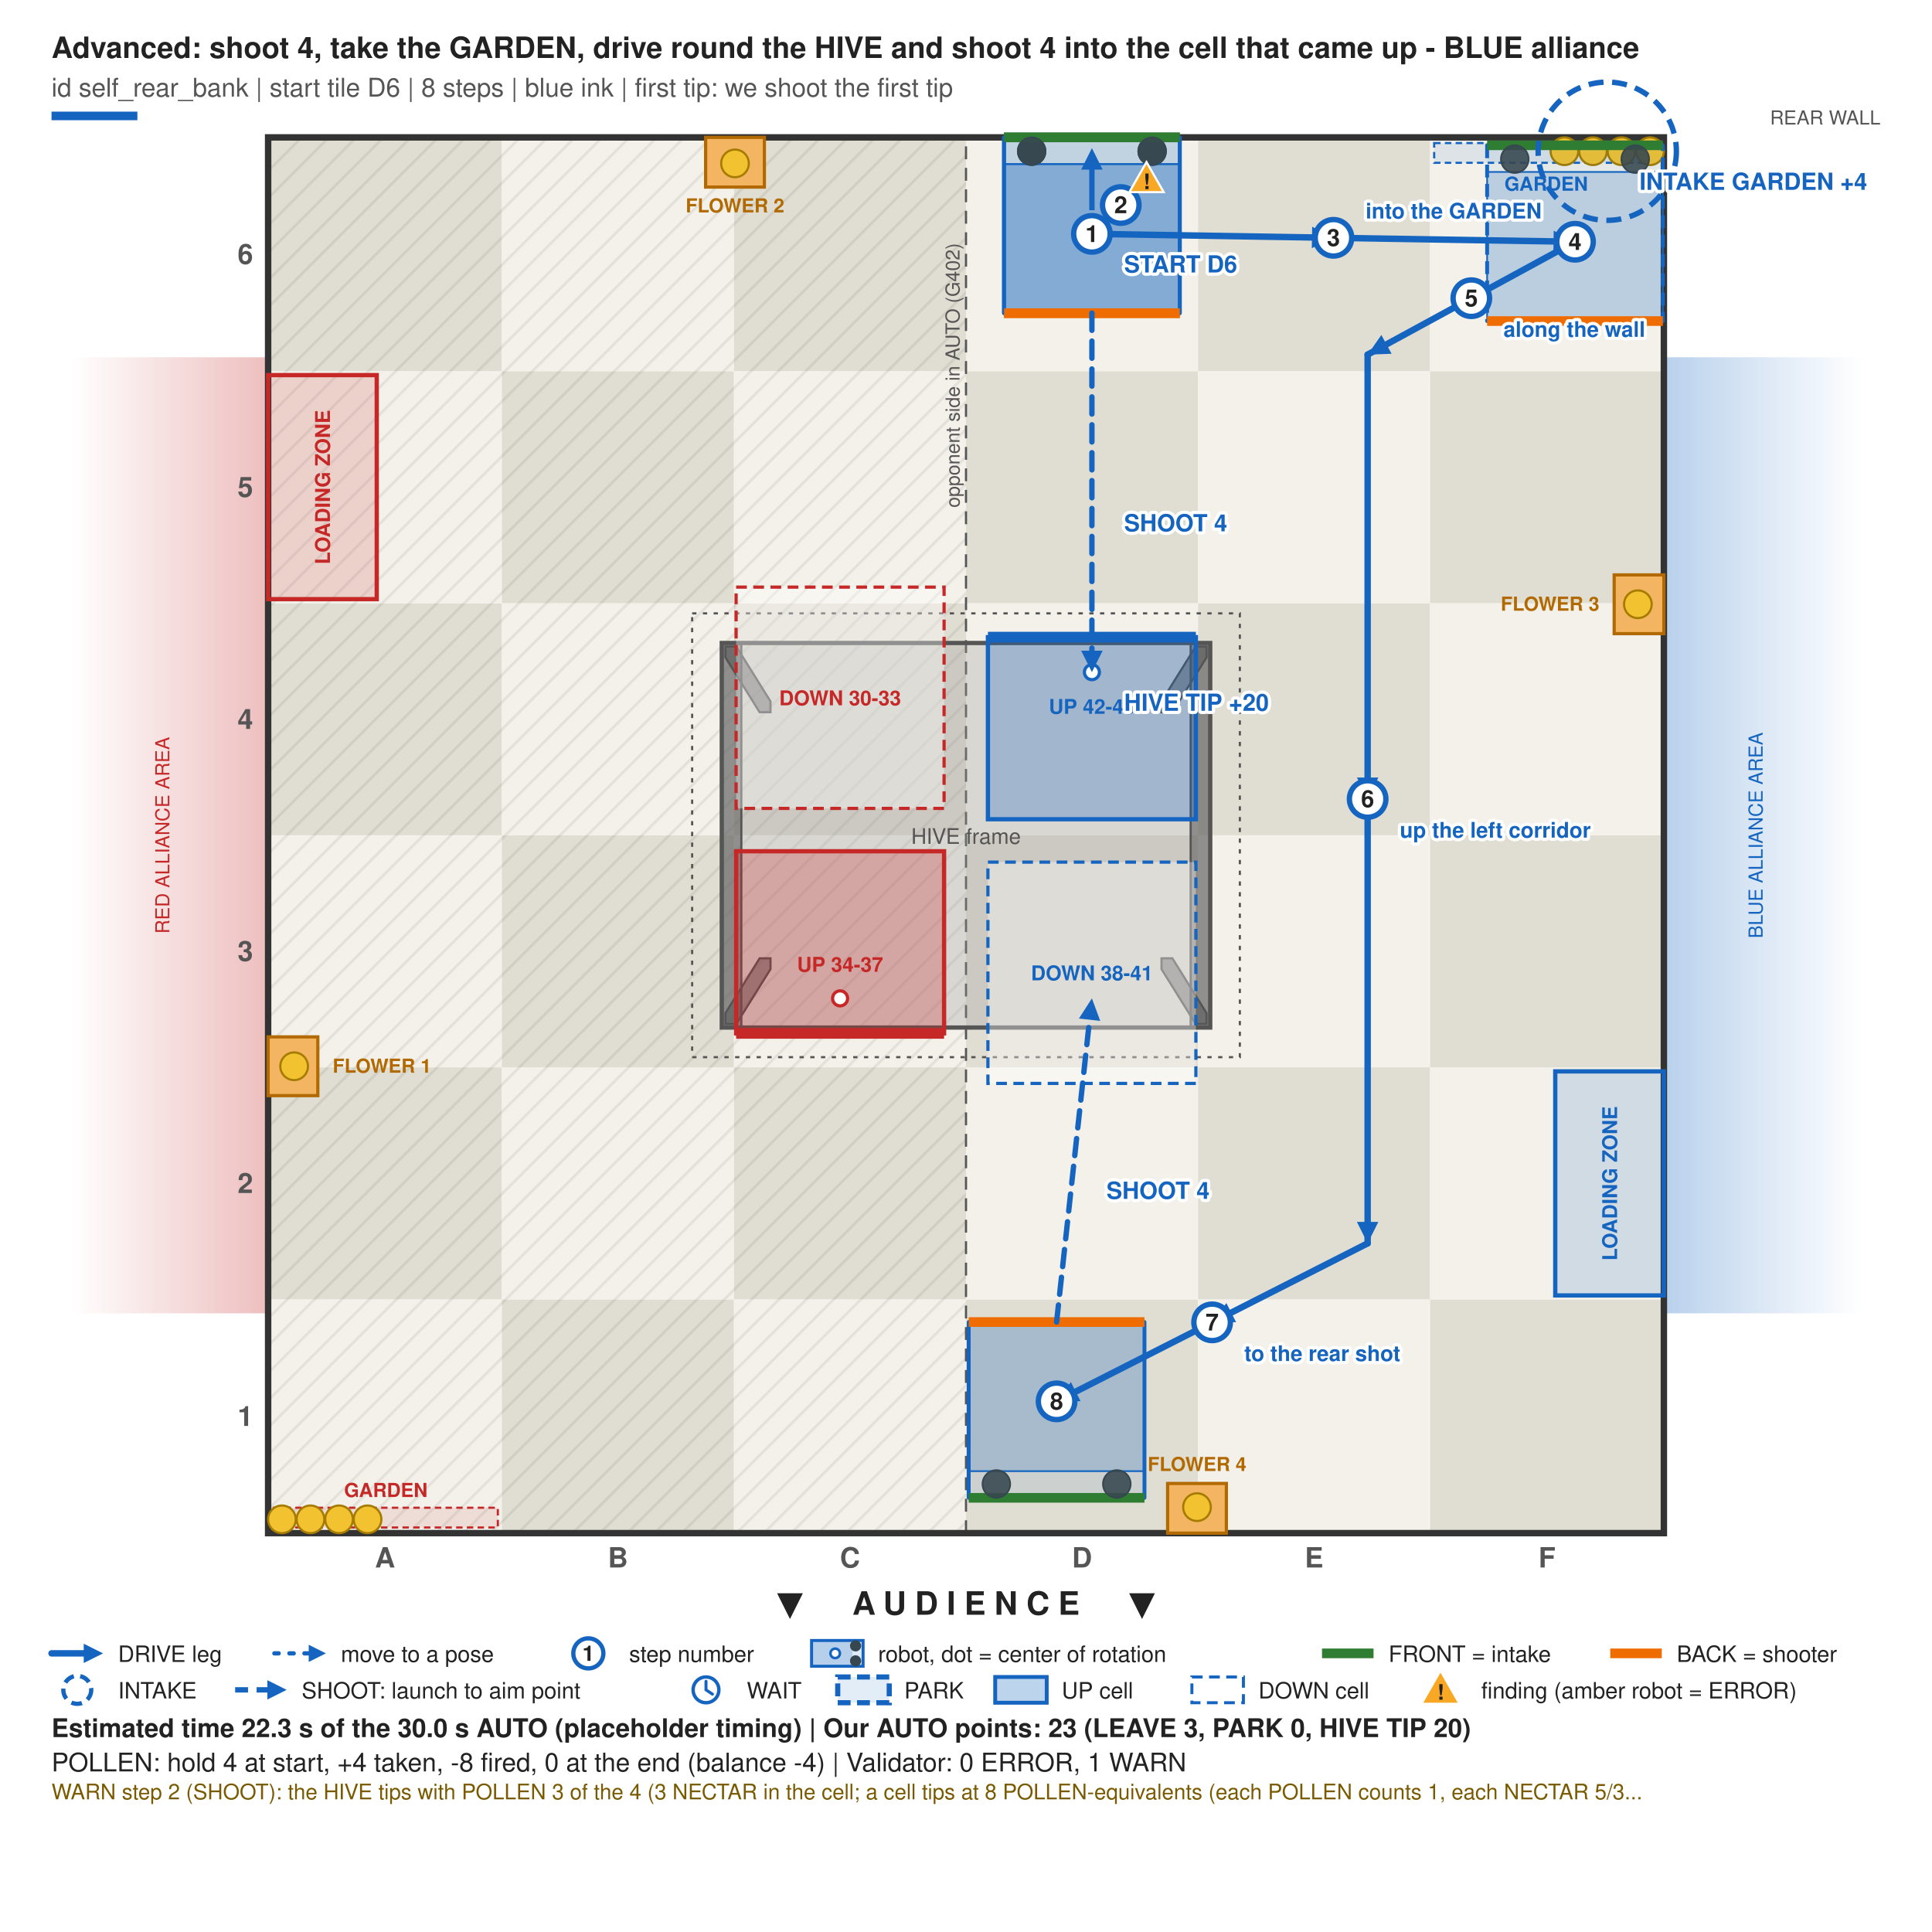
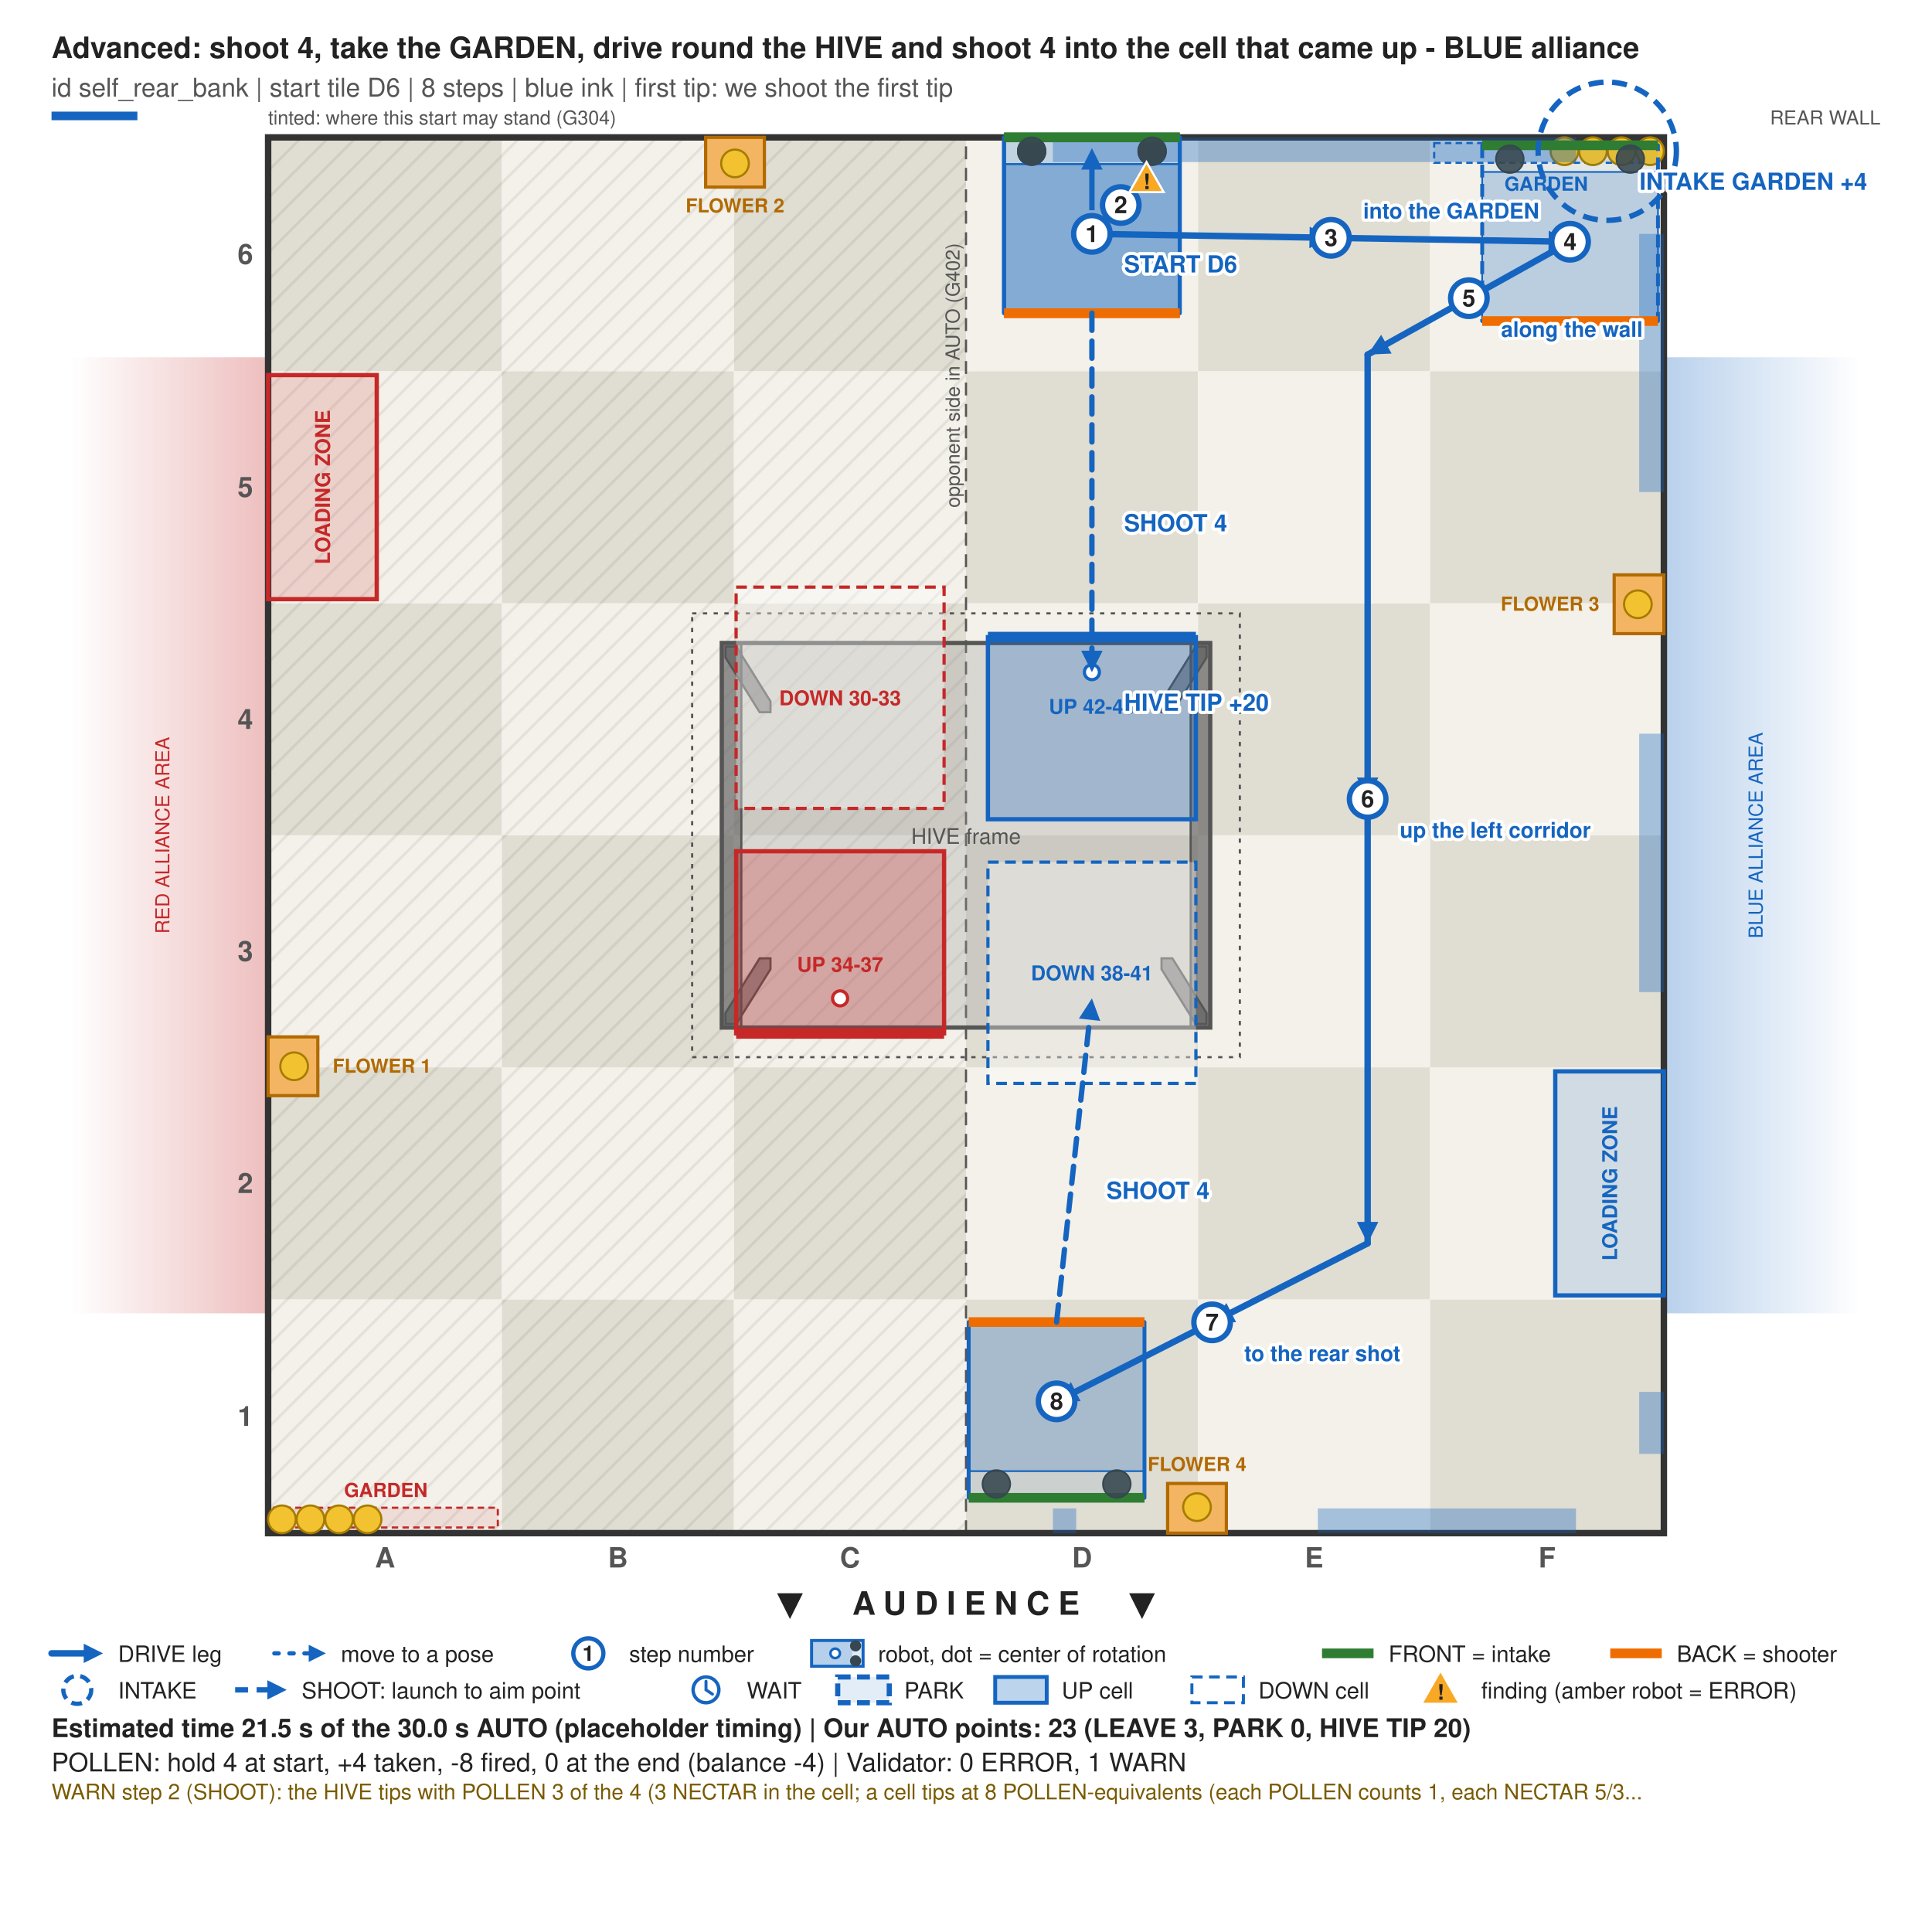
<svg xmlns="http://www.w3.org/2000/svg" viewBox="0 0 900 900" width="900" height="900" role="img" aria-labelledby="svg-title svg-desc" font-family="Helvetica, Arial, sans-serif">
  <defs>
    <linearGradient id="area-red" x1="1" y1="0" x2="0" y2="0">
      <stop offset="0" stop-color="#c62828" stop-opacity="0.30" />
      <stop offset="1" stop-color="#c62828" stop-opacity="0" />
    </linearGradient>
    <linearGradient id="area-blue" x1="0" y1="0" x2="1" y2="0">
      <stop offset="0" stop-color="#1565c0" stop-opacity="0.30" />
      <stop offset="1" stop-color="#1565c0" stop-opacity="0" />
    </linearGradient>
    <pattern id="opponent-hatch" width="9" height="9" patternUnits="userSpaceOnUse" patternTransform="rotate(45)">
      <line x1="0" y1="0" x2="0" y2="9" stroke="#000000" stroke-opacity="0.07" stroke-width="2.5" />
    </pattern>
  </defs>
  <rect id="background" x="0" y="0" width="900" height="900" fill="#ffffff" />
  <text id="title" x="24" y="27" font-size="13.71" font-weight="bold" fill="#222222">Advanced: shoot 4, take the GARDEN, drive round the HIVE and shoot 4 into the cell that came up - BLUE alliance</text>
  <text id="subtitle" x="24" y="45" font-size="12" fill="#555555">id self_rear_bank  |  start tile D6  |  8 steps  |  blue ink  |  first tip: we shoot the first tip</text>
  <rect x="24" y="52" width="40" height="4" fill="#1565c0" />
  <g id="field">
    <rect class="alliance-area" data-alliance="RED" x="32.9" y="166.43" width="92" height="445.37" fill="url(#area-red)" />
    <rect class="alliance-area" data-alliance="BLUE" x="775.1" y="166.43" width="92" height="445.37" fill="url(#area-blue)" />
    <text x="78.9" y="389.12" font-size="9" fill="#c62828" text-anchor="middle" transform="rotate(-90 78.9 389.12)">RED ALLIANCE AREA</text>
    <text x="821.1" y="389.12" font-size="9" fill="#1565c0" text-anchor="middle" transform="rotate(-90 821.1 389.12)">BLUE ALLIANCE AREA</text>
    <rect class="tile" data-tile="A1" x="124.9" y="605.3" width="108.9" height="108.9" fill="#f3f1ea" />
    <rect class="tile" data-tile="A2" x="124.9" y="497.2" width="108.9" height="108.1" fill="#e0ddd2" />
    <rect class="tile" data-tile="A3" x="124.9" y="389.1" width="108.9" height="108.1" fill="#f3f1ea" />
    <rect class="tile" data-tile="A4" x="124.9" y="281" width="108.9" height="108.1" fill="#e0ddd2" />
    <rect class="tile" data-tile="A5" x="124.9" y="172.9" width="108.9" height="108.1" fill="#f3f1ea" />
    <rect class="tile" data-tile="A6" x="124.9" y="64" width="108.9" height="108.9" fill="#e0ddd2" />
    <rect class="tile" data-tile="B1" x="233.8" y="605.3" width="108.1" height="108.9" fill="#e0ddd2" />
    <rect class="tile" data-tile="B2" x="233.8" y="497.2" width="108.1" height="108.1" fill="#f3f1ea" />
    <rect class="tile" data-tile="B3" x="233.8" y="389.1" width="108.1" height="108.1" fill="#e0ddd2" />
    <rect class="tile" data-tile="B4" x="233.8" y="281" width="108.1" height="108.1" fill="#f3f1ea" />
    <rect class="tile" data-tile="B5" x="233.8" y="172.9" width="108.1" height="108.1" fill="#e0ddd2" />
    <rect class="tile" data-tile="B6" x="233.8" y="64" width="108.1" height="108.9" fill="#f3f1ea" />
    <rect class="tile" data-tile="C1" x="341.9" y="605.3" width="108.1" height="108.9" fill="#f3f1ea" />
    <rect class="tile" data-tile="C2" x="341.9" y="497.2" width="108.1" height="108.1" fill="#e0ddd2" />
    <rect class="tile" data-tile="C3" x="341.9" y="389.1" width="108.1" height="108.1" fill="#f3f1ea" />
    <rect class="tile" data-tile="C4" x="341.9" y="281" width="108.1" height="108.1" fill="#e0ddd2" />
    <rect class="tile" data-tile="C5" x="341.9" y="172.9" width="108.1" height="108.1" fill="#f3f1ea" />
    <rect class="tile" data-tile="C6" x="341.9" y="64" width="108.1" height="108.9" fill="#e0ddd2" />
    <rect class="tile" data-tile="D1" x="450" y="605.3" width="108.1" height="108.9" fill="#e0ddd2" />
    <rect class="tile" data-tile="D2" x="450" y="497.2" width="108.1" height="108.1" fill="#f3f1ea" />
    <rect class="tile" data-tile="D3" x="450" y="389.1" width="108.1" height="108.1" fill="#e0ddd2" />
    <rect class="tile" data-tile="D4" x="450" y="281" width="108.1" height="108.1" fill="#f3f1ea" />
    <rect class="tile" data-tile="D5" x="450" y="172.9" width="108.1" height="108.1" fill="#e0ddd2" />
    <rect class="tile" data-tile="D6" x="450" y="64" width="108.1" height="108.9" fill="#f3f1ea" />
    <rect class="tile" data-tile="E1" x="558.1" y="605.3" width="108.1" height="108.9" fill="#f3f1ea" />
    <rect class="tile" data-tile="E2" x="558.1" y="497.2" width="108.1" height="108.1" fill="#e0ddd2" />
    <rect class="tile" data-tile="E3" x="558.1" y="389.1" width="108.1" height="108.1" fill="#f3f1ea" />
    <rect class="tile" data-tile="E4" x="558.1" y="281" width="108.1" height="108.1" fill="#e0ddd2" />
    <rect class="tile" data-tile="E5" x="558.1" y="172.9" width="108.1" height="108.1" fill="#f3f1ea" />
    <rect class="tile" data-tile="E6" x="558.1" y="64" width="108.1" height="108.9" fill="#e0ddd2" />
    <rect class="tile" data-tile="F1" x="666.2" y="605.3" width="108.9" height="108.9" fill="#e0ddd2" />
    <rect class="tile" data-tile="F2" x="666.2" y="497.2" width="108.9" height="108.1" fill="#f3f1ea" />
    <rect class="tile" data-tile="F3" x="666.2" y="389.1" width="108.9" height="108.1" fill="#e0ddd2" />
    <rect class="tile" data-tile="F4" x="666.2" y="281" width="108.9" height="108.1" fill="#f3f1ea" />
    <rect class="tile" data-tile="F5" x="666.2" y="172.9" width="108.9" height="108.1" fill="#e0ddd2" />
    <rect class="tile" data-tile="F6" x="666.2" y="64" width="108.9" height="108.9" fill="#f3f1ea" />
    <rect id="opponent-side" x="124.9" y="64" width="325.1" height="650.2" fill="url(#opponent-hatch)" />
    <line id="side-line" x1="450" y1="714.2" x2="450" y2="64" stroke="#555555" stroke-width="1" stroke-dasharray="6 4" />
    <text id="opponent-label" x="447" y="174.86" font-size="9" fill="#555555" text-anchor="middle" transform="rotate(-90 447 174.86)">opponent side in AUTO (G402)</text>
    <text class="tile-label" x="179.35" y="730.2" font-size="13" font-weight="bold" text-anchor="middle" fill="#555555">A</text>
    <text class="tile-label" x="287.85" y="730.2" font-size="13" font-weight="bold" text-anchor="middle" fill="#555555">B</text>
    <text class="tile-label" x="395.95" y="730.2" font-size="13" font-weight="bold" text-anchor="middle" fill="#555555">C</text>
    <text class="tile-label" x="504.05" y="730.2" font-size="13" font-weight="bold" text-anchor="middle" fill="#555555">D</text>
    <text class="tile-label" x="612.15" y="730.2" font-size="13" font-weight="bold" text-anchor="middle" fill="#555555">E</text>
    <text class="tile-label" x="720.65" y="730.2" font-size="13" font-weight="bold" text-anchor="middle" fill="#555555">F</text>
    <text class="tile-label" x="117.9" y="664.25" font-size="13" font-weight="bold" text-anchor="end" fill="#555555">1</text>
    <text class="tile-label" x="117.9" y="555.75" font-size="13" font-weight="bold" text-anchor="end" fill="#555555">2</text>
    <text class="tile-label" x="117.9" y="447.65" font-size="13" font-weight="bold" text-anchor="end" fill="#555555">3</text>
    <text class="tile-label" x="117.9" y="339.55" font-size="13" font-weight="bold" text-anchor="end" fill="#555555">4</text>
    <text class="tile-label" x="117.9" y="231.45" font-size="13" font-weight="bold" text-anchor="end" fill="#555555">5</text>
    <text class="tile-label" x="117.9" y="122.95" font-size="13" font-weight="bold" text-anchor="end" fill="#555555">6</text>
    <rect id="field-border" x="124.9" y="64" width="650.2" height="650.2" fill="none" stroke="#333333" stroke-width="3" />
  </g>
  <g id="structures">
    <rect id="hive-frame" x="336.23" y="299.53" width="227.54" height="179.14" fill="#9a9a9a" fill-opacity="0.30" stroke="#555555" stroke-width="2" />
    <rect id="hive-keepout" x="322.43" y="285.73" width="255.14" height="206.74" fill="none" stroke="#555555" stroke-width="1" stroke-dasharray="2 3" />
    <g id="hive-solid">
      <polygon class="hive-foot" points="336.23,478.67 345.35,478.67 345.35,299.53 336.23,299.53" fill="#555555" fill-opacity="0.55" stroke="#555555" stroke-width="1" />
      <polygon class="hive-foot" points="554.65,478.67 563.77,478.67 563.77,299.53 554.65,299.53" fill="#555555" fill-opacity="0.55" stroke="#555555" stroke-width="1" />
      <polygon class="hive-foot" points="337.94,477.01 343,477.01 358.92,451.48 358.92,446.42 353.86,446.42 337.94,471.95" fill="#555555" fill-opacity="0.55" stroke="#555555" stroke-width="1" />
      <polygon class="hive-foot" points="337.94,306.25 353.86,331.78 358.92,331.78 358.92,326.72 343,301.19 337.94,301.19" fill="#555555" fill-opacity="0.55" stroke="#555555" stroke-width="1" />
      <polygon class="hive-foot" points="541.08,451.48 557,477.01 562.06,477.01 562.06,471.95 546.14,446.42 541.08,446.42" fill="#555555" fill-opacity="0.55" stroke="#555555" stroke-width="1" />
      <polygon class="hive-foot" points="541.08,331.78 546.14,331.78 562.06,306.25 562.06,301.19 557,301.19 541.08,326.72" fill="#555555" fill-opacity="0.55" stroke="#555555" stroke-width="1" />
    </g>
    <text x="450" y="393.1" font-size="10" fill="#555555" text-anchor="middle">HIVE frame</text>
    <g class="hive" data-alliance="RED">
      <g class="cell cell-down" data-alliance="RED" data-side="REAR">
        <rect x="342.91" y="273.5" width="96.88" height="103.09" fill="#ffffff" fill-opacity="0.35" stroke="#c62828" stroke-width="1.5" stroke-dasharray="5 3" />
        <text x="391.35" y="328.55" font-size="9.5" font-weight="bold" fill="#c62828" text-anchor="middle">DOWN 30-33</text>
      </g>
      <g class="cell cell-up" data-alliance="RED" data-side="AUDIENCE">
        <rect x="342.91" y="396.55" width="96.88" height="84.82" fill="#c62828" fill-opacity="0.28" stroke="#c62828" stroke-width="2" />
        <line class="cell-opening" x1="342.91" y1="481.38" x2="439.79" y2="481.38" stroke="#c62828" stroke-width="5" />
        <circle class="aim-point" cx="391.35" cy="465.08" r="3.5" fill="#ffffff" stroke="#c62828" stroke-width="1.5" />
        <text x="391.35" y="452.68" font-size="9.5" font-weight="bold" fill="#c62828" text-anchor="middle">UP 34-37</text>
      </g>
    </g>
    <g class="hive" data-alliance="BLUE">
      <g class="cell cell-down" data-alliance="BLUE" data-side="AUDIENCE">
        <rect x="460.21" y="401.61" width="96.88" height="103.09" fill="#ffffff" fill-opacity="0.35" stroke="#1565c0" stroke-width="1.5" stroke-dasharray="5 3" />
        <text x="508.65" y="456.66" font-size="9.5" font-weight="bold" fill="#1565c0" text-anchor="middle">DOWN 38-41</text>
      </g>
      <g class="cell cell-up" data-alliance="BLUE" data-side="REAR">
        <rect x="460.21" y="296.82" width="96.88" height="84.82" fill="#1565c0" fill-opacity="0.28" stroke="#1565c0" stroke-width="2" />
        <line class="cell-opening" x1="460.21" y1="296.82" x2="557.09" y2="296.82" stroke="#1565c0" stroke-width="5" />
        <circle class="aim-point" cx="508.65" cy="313.12" r="3.5" fill="#ffffff" stroke="#1565c0" stroke-width="1.5" />
        <text x="508.65" y="332.52" font-size="9.5" font-weight="bold" fill="#1565c0" text-anchor="middle">UP 42-45</text>
      </g>
    </g>
    <g class="flower" data-flower="1">
      <rect x="124.9" y="483.02" width="23.15" height="27.37" fill="#f3b562" stroke="#b26a00" stroke-width="1.5" />
      <circle cx="137.02" cy="496.71" r="6.44" fill="#f2c230" stroke="#a67c00" stroke-width="1" />
      <text x="154.95" y="499.71" font-size="9" fill="#b26a00" font-weight="bold" text-anchor="start">FLOWER 1</text>
    </g>
    <g class="flower" data-flower="2">
      <rect x="328.71" y="64" width="27.37" height="23.15" fill="#f3b562" stroke="#b26a00" stroke-width="1.5" />
      <circle cx="342.39" cy="76.12" r="6.44" fill="#f2c230" stroke="#a67c00" stroke-width="1" />
      <text x="342.39" y="98.95" font-size="9" fill="#b26a00" font-weight="bold" text-anchor="middle">FLOWER 2</text>
    </g>
    <g class="flower" data-flower="3">
      <rect x="751.95" y="267.81" width="23.15" height="27.37" fill="#f3b562" stroke="#b26a00" stroke-width="1.5" />
      <circle cx="762.98" cy="281.49" r="6.44" fill="#f2c230" stroke="#a67c00" stroke-width="1" />
      <text x="745.05" y="284.49" font-size="9" fill="#b26a00" font-weight="bold" text-anchor="end">FLOWER 3</text>
    </g>
    <g class="flower" data-flower="4">
      <rect x="543.92" y="691.05" width="27.37" height="23.15" fill="#f3b562" stroke="#b26a00" stroke-width="1.5" />
      <circle cx="557.61" cy="702.08" r="6.44" fill="#f2c230" stroke="#a67c00" stroke-width="1" />
      <text x="557.61" y="685.25" font-size="9" fill="#b26a00" font-weight="bold" text-anchor="middle">FLOWER 4</text>
    </g>
    <g class="garden" data-alliance="RED">
      <rect x="127.54" y="702.36" width="104.37" height="9.2" fill="#c62828" fill-opacity="0.10" stroke="#c62828" stroke-width="1" stroke-dasharray="3 2" />
      <circle class="pollen" cx="131.34" cy="707.76" r="6.44" fill="#f2c230" stroke="#a67c00" stroke-width="1" />
      <circle class="pollen" cx="144.63" cy="707.76" r="6.44" fill="#f2c230" stroke="#a67c00" stroke-width="1" />
      <circle class="pollen" cx="157.93" cy="707.76" r="6.44" fill="#f2c230" stroke="#a67c00" stroke-width="1" />
      <circle class="pollen" cx="171.22" cy="707.76" r="6.44" fill="#f2c230" stroke="#a67c00" stroke-width="1" />
      <text x="179.73" y="697.36" font-size="9" fill="#c62828" text-anchor="middle" font-weight="bold">GARDEN</text>
    </g>
    <g class="loading-zone" data-alliance="RED">
      <rect x="124.9" y="174.74" width="50.6" height="104.37" fill="#c62828" fill-opacity="0.16" stroke="#c62828" stroke-width="2" />
      <text x="150.2" y="230.43" font-size="9.5" font-weight="bold" fill="#c62828" text-anchor="middle" transform="rotate(-90 150.2 226.93)">LOADING ZONE</text>
    </g>
    <g class="garden" data-alliance="BLUE">
      <rect x="668.09" y="66.64" width="104.37" height="9.2" fill="#1565c0" fill-opacity="0.10" stroke="#1565c0" stroke-width="1" stroke-dasharray="3 2" />
      <circle class="pollen" cx="768.66" cy="70.44" r="6.44" fill="#f2c230" stroke="#a67c00" stroke-width="1" />
      <circle class="pollen" cx="755.37" cy="70.44" r="6.44" fill="#f2c230" stroke="#a67c00" stroke-width="1" />
      <circle class="pollen" cx="742.07" cy="70.44" r="6.44" fill="#f2c230" stroke="#a67c00" stroke-width="1" />
      <circle class="pollen" cx="728.78" cy="70.44" r="6.44" fill="#f2c230" stroke="#a67c00" stroke-width="1" />
      <text x="720.27" y="88.84" font-size="9" fill="#1565c0" text-anchor="middle" font-weight="bold">GARDEN</text>
    </g>
    <g class="loading-zone" data-alliance="BLUE">
      <rect x="724.5" y="499.09" width="50.6" height="104.37" fill="#1565c0" fill-opacity="0.16" stroke="#1565c0" stroke-width="2" />
      <text x="749.8" y="554.77" font-size="9.5" font-weight="bold" fill="#1565c0" text-anchor="middle" transform="rotate(-90 749.8 551.27)">LOADING ZONE</text>
    </g>
    <text id="audience-label" x="450" y="752.2" font-size="15" font-weight="bold" letter-spacing="4" text-anchor="middle" fill="#222222">AUDIENCE</text>
    <polygon class="compass-arrow" points="362,742.2 374,742.2 368,754.2" fill="#222222" />
    <polygon class="compass-arrow" points="526,742.2 538,742.2 532,754.2" fill="#222222" />
    <text x="876" y="58" font-size="9" fill="#555555" text-anchor="end">REAR WALL</text>
  </g>
+   <g id="start-bands" data-heading="90">
+     <rect class="start-band" data-wall="BLUE" data-from="8.03" data-to="14.3" x="763.6" y="648.4" width="11.5" height="28.86" fill="#1565c0" fill-opacity="0.35" />
+     <rect class="start-band" data-wall="BLUE" data-from="54.79" data-to="80.96" x="763.6" y="341.78" width="11.5" height="120.37" fill="#1565c0" fill-opacity="0.35" />
+     <rect class="start-band" data-wall="BLUE" data-from="105.43" data-to="131.58" x="763.6" y="108.94" width="11.5" height="120.27" fill="#1565c0" fill-opacity="0.35" />
+     <rect class="start-band" data-wall="AUDIENCE" data-from="79.47" data-to="81.83" x="490.48" y="702.7" width="10.85" height="11.5" fill="#1565c0" fill-opacity="0.35" />
+     <rect class="start-band" data-wall="AUDIENCE" data-from="106.3" data-to="132.45" x="613.89" y="702.7" width="120.27" height="11.5" fill="#1565c0" fill-opacity="0.35" />
+     <rect class="start-band" data-wall="REAR" data-from="79.47" data-to="132.45" x="490.48" y="64" width="243.68" height="11.5" fill="#1565c0" fill-opacity="0.35" />
+     <text class="start-band-label" x="124.9" y="58" font-size="9" fill="#555555">tinted: where this start may stand (G304)</text>
+   </g>
  <g id="route" data-ink="#1565c0" data-alliance="BLUE" data-route="self_rear_bank">
    <g class="drive-leg" data-step="3" data-mode="CONSTANT">
-       <path class="leg" d="M 508.65 108.94 L 733.7 112.62" fill="none" stroke="#1565c0" stroke-width="3" stroke-linecap="round" stroke-linejoin="round" />
-       <polygon class="arrowhead" points="621.18,110.78 611.09,115.62 611.26,105.62" fill="#1565c0" />
-       <polygon class="arrowhead" points="733.7,112.62 723.62,117.46 723.78,107.46" fill="#1565c0" />
+       <path class="leg" d="M 508.65 108.94 L 731.4 112.62" fill="none" stroke="#1565c0" stroke-width="3" stroke-linecap="round" stroke-linejoin="round" />
+       <polygon class="arrowhead" points="620.03,110.78 609.94,115.62 610.11,105.62" fill="#1565c0" />
+       <polygon class="arrowhead" points="731.4,112.62 721.32,117.46 721.48,107.46" fill="#1565c0" />
    </g>
    <g class="drive-leg" data-step="5" data-mode="CONSTANT">
-       <path class="leg" d="M 733.7 112.62 L 637.1 165.2" fill="none" stroke="#1565c0" stroke-width="3" stroke-linecap="round" stroke-linejoin="round" />
-       <polygon class="arrowhead" points="637.1,165.2 643.49,156.03 648.27,164.81" fill="#1565c0" />
+       <path class="leg" d="M 731.4 112.62 L 637.1 165.2" fill="none" stroke="#1565c0" stroke-width="3" stroke-linecap="round" stroke-linejoin="round" />
+       <polygon class="arrowhead" points="637.1,165.2 643.4,155.96 648.27,164.7" fill="#1565c0" />
    </g>
    <g class="drive-leg" data-step="6" data-mode="REVERSE_TANGENT">
      <path class="leg" d="M 637.1 165.2 L 637.1 579.2" fill="none" stroke="#1565c0" stroke-width="3" stroke-linecap="round" stroke-linejoin="round" />
      <polygon class="arrowhead" points="637.1,372.2 632.1,362.2 642.1,362.2" fill="#1565c0" />
      <polygon class="arrowhead" points="637.1,579.2 632.1,569.2 642.1,569.2" fill="#1565c0" />
    </g>
    <g class="drive-leg" data-step="7" data-mode="LINEAR">
      <path class="leg" d="M 637.1 579.2 L 492.2 652.8" fill="none" stroke="#1565c0" stroke-width="3" stroke-linecap="round" stroke-linejoin="round" />
      <polygon class="arrowhead" points="564.65,616 571.3,607.01 575.83,615.93" fill="#1565c0" />
      <polygon class="arrowhead" points="492.2,652.8 498.85,643.81 503.38,652.73" fill="#1565c0" />
    </g>
    <g id="start-footprint" class="footprint start" data-step="1">
      <polygon class="outline" points="467.71,64 467.71,145.88 549.59,145.88 549.59,64" fill="#1565c0" fill-opacity="0.14" stroke="#1565c0" stroke-width="1.8" stroke-linejoin="round" />
      <polygon class="chassis" points="467.71,76.42 467.71,145.88 549.59,145.88 549.59,76.42" fill="#1565c0" fill-opacity="0.2" stroke="#1565c0" stroke-width="0.8" stroke-linejoin="round" />
      <line class="front-edge" x1="467.71" y1="64" x2="549.59" y2="64" stroke="#2e7d32" stroke-width="4.5" />
      <line class="back-edge" x1="467.71" y1="145.88" x2="549.59" y2="145.88" stroke="#ef6c00" stroke-width="4.5" />
      <circle class="wheel" data-wheel="LEFT" cx="480.59" cy="70.44" r="6.44" fill="#37474f" fill-opacity="0.88" stroke="#37474f" stroke-width="0.8" />
      <circle class="wheel" data-wheel="RIGHT" cx="536.71" cy="70.44" r="6.44" fill="#37474f" fill-opacity="0.88" stroke="#37474f" stroke-width="0.8" />
      <g class="pose-point" data-x="83.42" data-y="131.58">
        <circle cx="508.65" cy="108.94" r="3.4" fill="#ffffff" fill-opacity="0.92" stroke="#1565c0" stroke-width="1.6" />
        <line x1="505.25" y1="108.94" x2="512.05" y2="108.94" stroke="#1565c0" stroke-width="1" />
        <line x1="508.65" y1="105.54" x2="508.65" y2="112.34" stroke="#1565c0" stroke-width="1" />
      </g>
      <line class="heading-arrow" x1="508.65" y1="97.94" x2="508.65" y2="77" stroke="#1565c0" stroke-width="2.5" />
      <polygon class="arrowhead" points="508.65,69 513.65,79 503.65,79" fill="#1565c0" />
    </g>
    <g class="shoot-pose" data-step="2" data-nominal="false">
      <polygon class="outline" points="467.71,64 467.71,145.88 549.59,145.88 549.59,64" fill="#1565c0" fill-opacity="0.1" stroke="#1565c0" stroke-width="1.8" stroke-linejoin="round" />
      <polygon class="chassis" points="467.71,76.42 467.71,145.88 549.59,145.88 549.59,76.42" fill="#1565c0" fill-opacity="0.2" stroke="#1565c0" stroke-width="0.8" stroke-linejoin="round" />
      <line class="front-edge" x1="467.71" y1="64" x2="549.59" y2="64" stroke="#2e7d32" stroke-width="4.5" />
      <line class="back-edge" x1="467.71" y1="145.88" x2="549.59" y2="145.88" stroke="#ef6c00" stroke-width="4.5" />
      <circle class="wheel" data-wheel="LEFT" cx="480.59" cy="70.44" r="6.44" fill="#37474f" fill-opacity="0.88" stroke="#37474f" stroke-width="0.8" />
      <circle class="wheel" data-wheel="RIGHT" cx="536.71" cy="70.44" r="6.44" fill="#37474f" fill-opacity="0.88" stroke="#37474f" stroke-width="0.8" />
      <g class="pose-point" data-x="83.42" data-y="131.58">
        <circle cx="508.65" cy="108.94" r="3.4" fill="#ffffff" fill-opacity="0.92" stroke="#1565c0" stroke-width="1.6" />
        <line x1="505.25" y1="108.94" x2="512.05" y2="108.94" stroke="#1565c0" stroke-width="1" />
        <line x1="508.65" y1="105.54" x2="508.65" y2="112.34" stroke="#1565c0" stroke-width="1" />
      </g>
      <line class="shot" x1="508.65" y1="145.88" x2="508.65" y2="304.12" stroke="#1565c0" stroke-width="2.5" stroke-dasharray="8 5" stroke-linecap="round" />
      <polygon class="arrowhead" points="508.65,313.12 503.65,303.12 513.65,303.12" fill="#1565c0" />
    </g>
    <g class="intake" data-step="4" data-source="GARDEN">
-       <polygon class="outline" points="692.76,67.68 692.76,149.56 774.64,149.56 774.64,67.68" fill="#1565c0" fill-opacity="0.07" stroke="#1565c0" stroke-width="1.8" stroke-dasharray="6 3" stroke-linejoin="round" />
-       <polygon class="chassis" points="692.76,80.1 692.76,149.56 774.64,149.56 774.64,80.1" fill="#1565c0" fill-opacity="0.2" stroke="#1565c0" stroke-width="0.8" stroke-linejoin="round" />
-       <line class="front-edge" x1="692.76" y1="67.68" x2="774.64" y2="67.68" stroke="#2e7d32" stroke-width="4.5" />
-       <line class="back-edge" x1="692.76" y1="149.56" x2="774.64" y2="149.56" stroke="#ef6c00" stroke-width="4.5" />
-       <circle class="wheel" data-wheel="LEFT" cx="705.64" cy="74.12" r="6.44" fill="#37474f" fill-opacity="0.88" stroke="#37474f" stroke-width="0.8" />
-       <circle class="wheel" data-wheel="RIGHT" cx="761.76" cy="74.12" r="6.44" fill="#37474f" fill-opacity="0.88" stroke="#37474f" stroke-width="0.8" />
-       <g class="pose-point" data-x="132.35" data-y="130.78">
-         <circle cx="733.7" cy="112.62" r="3.4" fill="#ffffff" fill-opacity="0.92" stroke="#1565c0" stroke-width="1.6" />
-         <line x1="730.3" y1="112.62" x2="737.1" y2="112.62" stroke="#1565c0" stroke-width="1" />
-         <line x1="733.7" y1="109.22" x2="733.7" y2="116.02" stroke="#1565c0" stroke-width="1" />
+       <polygon class="outline" points="690.46,67.68 690.46,149.56 772.34,149.56 772.34,67.68" fill="#1565c0" fill-opacity="0.07" stroke="#1565c0" stroke-width="1.8" stroke-dasharray="6 3" stroke-linejoin="round" />
+       <polygon class="chassis" points="690.46,80.1 690.46,149.56 772.34,149.56 772.34,80.1" fill="#1565c0" fill-opacity="0.2" stroke="#1565c0" stroke-width="0.8" stroke-linejoin="round" />
+       <line class="front-edge" x1="690.46" y1="67.68" x2="772.34" y2="67.68" stroke="#2e7d32" stroke-width="4.5" />
+       <line class="back-edge" x1="690.46" y1="149.56" x2="772.34" y2="149.56" stroke="#ef6c00" stroke-width="4.5" />
+       <circle class="wheel" data-wheel="LEFT" cx="703.34" cy="74.12" r="6.44" fill="#37474f" fill-opacity="0.88" stroke="#37474f" stroke-width="0.8" />
+       <circle class="wheel" data-wheel="RIGHT" cx="759.46" cy="74.12" r="6.44" fill="#37474f" fill-opacity="0.88" stroke="#37474f" stroke-width="0.8" />
+       <g class="pose-point" data-x="131.85" data-y="130.78">
+         <circle cx="731.4" cy="112.62" r="3.4" fill="#ffffff" fill-opacity="0.92" stroke="#1565c0" stroke-width="1.6" />
+         <line x1="728" y1="112.62" x2="734.8" y2="112.62" stroke="#1565c0" stroke-width="1" />
+         <line x1="731.4" y1="109.22" x2="731.4" y2="116.02" stroke="#1565c0" stroke-width="1" />
      </g>
      <circle class="intake-ring" cx="748.72" cy="70.44" r="32.2" fill="none" stroke="#1565c0" stroke-width="2.5" stroke-dasharray="7 4" />
    </g>
    <g class="shoot-pose" data-step="8" data-nominal="false">
      <polygon class="outline" points="533.14,697.74 533.14,615.86 451.26,615.86 451.26,697.74" fill="#1565c0" fill-opacity="0.1" stroke="#1565c0" stroke-width="1.8" stroke-linejoin="round" />
      <polygon class="chassis" points="533.14,685.32 533.14,615.86 451.26,615.86 451.26,685.32" fill="#1565c0" fill-opacity="0.2" stroke="#1565c0" stroke-width="0.8" stroke-linejoin="round" />
      <line class="front-edge" x1="533.14" y1="697.74" x2="451.26" y2="697.74" stroke="#2e7d32" stroke-width="4.5" />
      <line class="back-edge" x1="533.14" y1="615.86" x2="451.26" y2="615.86" stroke="#ef6c00" stroke-width="4.5" />
      <circle class="wheel" data-wheel="LEFT" cx="520.26" cy="691.3" r="6.44" fill="#37474f" fill-opacity="0.88" stroke="#37474f" stroke-width="0.8" />
      <circle class="wheel" data-wheel="RIGHT" cx="464.14" cy="691.3" r="6.44" fill="#37474f" fill-opacity="0.88" stroke="#37474f" stroke-width="0.8" />
      <g class="pose-point" data-x="79.85" data-y="13.35">
        <circle cx="492.2" cy="652.8" r="3.4" fill="#ffffff" fill-opacity="0.92" stroke="#1565c0" stroke-width="1.6" />
        <line x1="488.8" y1="652.8" x2="495.6" y2="652.8" stroke="#1565c0" stroke-width="1" />
        <line x1="492.2" y1="649.4" x2="492.2" y2="656.2" stroke="#1565c0" stroke-width="1" />
      </g>
      <line class="shot" x1="492.2" y1="615.86" x2="507.67" y2="474.03" stroke="#1565c0" stroke-width="2.5" stroke-dasharray="8 5" stroke-linecap="round" />
      <polygon class="arrowhead" points="508.65,465.08 512.54,475.57 502.59,474.48" fill="#1565c0" />
    </g>
    <g id="badges">
      <g class="badge" data-step="1" data-kind="START">
        <circle cx="508.65" cy="108.94" r="8.5" fill="#ffffff" stroke="#1565c0" stroke-width="2.5" />
        <text x="508.65" y="112.74" font-size="11" font-weight="bold" text-anchor="middle" fill="#222222">1</text>
      </g>
      <g class="badge" data-step="2" data-kind="SHOOT">
        <circle cx="522.09" cy="95.51" r="8.5" fill="#ffffff" stroke="#1565c0" stroke-width="2.5" />
        <text x="522.09" y="99.31" font-size="11" font-weight="bold" text-anchor="middle" fill="#222222">2</text>
      </g>
      <g class="badge" data-step="3" data-kind="DRIVE">
-         <circle cx="621.18" cy="110.78" r="8.5" fill="#ffffff" stroke="#1565c0" stroke-width="2.5" />
-         <text x="621.18" y="114.58" font-size="11" font-weight="bold" text-anchor="middle" fill="#222222">3</text>
+         <circle cx="620.03" cy="110.78" r="8.5" fill="#ffffff" stroke="#1565c0" stroke-width="2.5" />
+         <text x="620.03" y="114.58" font-size="11" font-weight="bold" text-anchor="middle" fill="#222222">3</text>
      </g>
      <g class="badge" data-step="4" data-kind="INTAKE">
-         <circle cx="733.7" cy="112.62" r="8.5" fill="#ffffff" stroke="#1565c0" stroke-width="2.5" />
-         <text x="733.7" y="116.42" font-size="11" font-weight="bold" text-anchor="middle" fill="#222222">4</text>
+         <circle cx="731.4" cy="112.62" r="8.5" fill="#ffffff" stroke="#1565c0" stroke-width="2.5" />
+         <text x="731.4" y="116.42" font-size="11" font-weight="bold" text-anchor="middle" fill="#222222">4</text>
      </g>
      <g class="badge" data-step="5" data-kind="DRIVE">
-         <circle cx="685.4" cy="138.91" r="8.5" fill="#ffffff" stroke="#1565c0" stroke-width="2.5" />
-         <text x="685.4" y="142.71" font-size="11" font-weight="bold" text-anchor="middle" fill="#222222">5</text>
+         <circle cx="684.25" cy="138.91" r="8.5" fill="#ffffff" stroke="#1565c0" stroke-width="2.5" />
+         <text x="684.25" y="142.71" font-size="11" font-weight="bold" text-anchor="middle" fill="#222222">5</text>
      </g>
      <g class="badge" data-step="6" data-kind="DRIVE">
        <circle cx="637.1" cy="372.2" r="8.5" fill="#ffffff" stroke="#1565c0" stroke-width="2.5" />
        <text x="637.1" y="376" font-size="11" font-weight="bold" text-anchor="middle" fill="#222222">6</text>
      </g>
      <g class="badge" data-step="7" data-kind="DRIVE">
        <circle cx="564.65" cy="616" r="8.5" fill="#ffffff" stroke="#1565c0" stroke-width="2.5" />
        <text x="564.65" y="619.8" font-size="11" font-weight="bold" text-anchor="middle" fill="#222222">7</text>
      </g>
      <g class="badge" data-step="8" data-kind="SHOOT">
        <circle cx="492.2" cy="652.8" r="8.5" fill="#ffffff" stroke="#1565c0" stroke-width="2.5" />
        <text x="492.2" y="656.6" font-size="11" font-weight="bold" text-anchor="middle" fill="#222222">8</text>
      </g>
    </g>
    <g id="step-labels">
      <text class="step-label" x="523.65" y="126.94" font-size="11" font-weight="bold" fill="#1565c0" text-anchor="start" stroke="#ffffff" stroke-width="3" stroke-linejoin="round" paint-order="stroke">START D6</text>
      <text class="step-label" x="523.65" y="247.5" font-size="11" font-weight="bold" fill="#1565c0" text-anchor="start" stroke="#ffffff" stroke-width="3" stroke-linejoin="round" paint-order="stroke">SHOOT 4</text>
      <text class="step-label" x="523.65" y="331.12" font-size="11" font-weight="bold" fill="#1565c0" text-anchor="start" stroke="#ffffff" stroke-width="3" stroke-linejoin="round" paint-order="stroke">HIVE TIP +20</text>
-       <text class="step-label" x="636.18" y="101.78" font-size="10" font-weight="bold" fill="#1565c0" text-anchor="start" stroke="#ffffff" stroke-width="3" stroke-linejoin="round" paint-order="stroke">into the GARDEN</text>
+       <text class="step-label" x="635.03" y="101.78" font-size="10" font-weight="bold" fill="#1565c0" text-anchor="start" stroke="#ffffff" stroke-width="3" stroke-linejoin="round" paint-order="stroke">into the GARDEN</text>
      <text class="step-label" x="763.72" y="88.44" font-size="11" font-weight="bold" fill="#1565c0" text-anchor="start" stroke="#ffffff" stroke-width="3" stroke-linejoin="round" paint-order="stroke">INTAKE GARDEN +4</text>
-       <text class="step-label" x="700.4" y="156.91" font-size="10" font-weight="bold" fill="#1565c0" text-anchor="start" stroke="#ffffff" stroke-width="3" stroke-linejoin="round" paint-order="stroke">along the wall</text>
+       <text class="step-label" x="699.25" y="156.91" font-size="10" font-weight="bold" fill="#1565c0" text-anchor="start" stroke="#ffffff" stroke-width="3" stroke-linejoin="round" paint-order="stroke">along the wall</text>
      <text class="step-label" x="652.1" y="390.2" font-size="10" font-weight="bold" fill="#1565c0" text-anchor="start" stroke="#ffffff" stroke-width="3" stroke-linejoin="round" paint-order="stroke">up the left corridor</text>
      <text class="step-label" x="579.65" y="634" font-size="10" font-weight="bold" fill="#1565c0" text-anchor="start" stroke="#ffffff" stroke-width="3" stroke-linejoin="round" paint-order="stroke">to the rear shot</text>
      <text class="step-label" x="515.43" y="558.47" font-size="11" font-weight="bold" fill="#1565c0" text-anchor="start" stroke="#ffffff" stroke-width="3" stroke-linejoin="round" paint-order="stroke">SHOOT 4</text>
    </g>
    <g id="issue-marks">
      <g class="issue-mark" data-step="2" data-severity="WARN">
        <polygon points="534.09,75.51 542.09,89.51 526.09,89.51" fill="#f9a825" stroke="#ffffff" stroke-width="1" />
        <text x="534.09" y="88.11" font-size="10" font-weight="bold" text-anchor="middle" fill="#222222">!</text>
      </g>
    </g>
  </g>
  <g id="legend">
    <g class="legend-item" data-icon="drive">
      <line x1="24" y1="770.2" x2="40" y2="770.2" stroke="#1565c0" stroke-width="3" stroke-linecap="round" />
      <polygon class="arrowhead" points="48,770.2 39,774.7 39,765.7" fill="#1565c0" />
      <text x="55" y="774.2" font-size="10.5" fill="#222222">DRIVE leg</text>
    </g>
    <g class="legend-item" data-icon="approach">
      <line x1="127.81" y1="770.2" x2="143.81" y2="770.2" stroke="#1565c0" stroke-width="2" stroke-dasharray="2 5" stroke-linecap="round" />
      <polygon class="arrowhead" points="151.81,770.2 143.81,774.2 143.81,766.2" fill="#1565c0" />
      <text x="158.81" y="774.2" font-size="10.5" fill="#222222">move to a pose</text>
    </g>
    <g class="legend-item" data-icon="badge">
      <circle cx="274.07" cy="770.2" r="7" fill="#ffffff" stroke="#1565c0" stroke-width="2" />
      <text x="274.07" y="773.7" font-size="10" font-weight="bold" text-anchor="middle" fill="#222222">1</text>
      <text x="293.07" y="774.2" font-size="10.5" fill="#222222">step number</text>
    </g>
    <g class="legend-item" data-icon="robot">
      <rect x="378.06" y="764.2" width="24" height="12" fill="#1565c0" fill-opacity="0.14" stroke="#1565c0" stroke-width="1.4" />
      <rect x="378.06" y="764.2" width="19" height="12" fill="#1565c0" fill-opacity="0.2" />
      <circle cx="398.56" cy="766.7" r="2.6" fill="#37474f" />
      <circle cx="398.56" cy="773.7" r="2.6" fill="#37474f" />
      <circle cx="389.06" cy="770.2" r="2.2" fill="#ffffff" stroke="#1565c0" stroke-width="1.2" />
      <text x="409.06" y="774.2" font-size="10.5" fill="#222222">robot, dot = center of rotation</text>
    </g>
    <g class="legend-item" data-icon="front">
      <line x1="615.85" y1="770.2" x2="639.85" y2="770.2" stroke="#2e7d32" stroke-width="4.5" />
      <text x="646.85" y="774.2" font-size="10.5" fill="#222222">FRONT = intake</text>
    </g>
    <g class="legend-item" data-icon="back">
      <line x1="750.11" y1="770.2" x2="774.11" y2="770.2" stroke="#ef6c00" stroke-width="4.5" />
      <text x="781.11" y="774.2" font-size="10.5" fill="#222222">BACK = shooter</text>
    </g>
    <g class="legend-item" data-icon="intake">
      <circle cx="36" cy="787.2" r="6.5" fill="none" stroke="#1565c0" stroke-width="2" stroke-dasharray="5 3" />
      <text x="55" y="791.2" font-size="10.5" fill="#222222">INTAKE</text>
    </g>
    <g class="legend-item" data-icon="shoot">
      <line x1="109.54" y1="787.2" x2="125.54" y2="787.2" stroke="#1565c0" stroke-width="2.5" stroke-dasharray="6 4" />
      <polygon class="arrowhead" points="133.54,787.2 124.54,791.7 124.54,782.7" fill="#1565c0" />
      <text x="140.54" y="791.2" font-size="10.5" fill="#222222">SHOOT: launch to aim point</text>
    </g>
    <g class="legend-item" data-icon="wait">
      <circle cx="328.88" cy="787.2" r="6" fill="#ffffff" stroke="#1565c0" stroke-width="1.6" />
      <polyline points="328.88,783.2 328.88,787.2 331.88,789.2" fill="none" stroke="#1565c0" stroke-width="1.4" stroke-linecap="round" />
      <text x="347.88" y="791.2" font-size="10.5" fill="#222222">WAIT</text>
    </g>
    <g class="legend-item" data-icon="park">
      <rect x="390.24" y="781.2" width="24" height="12" fill="#1565c0" fill-opacity="0.12" stroke="#1565c0" stroke-width="2.4" stroke-dasharray="6 3" />
      <text x="421.24" y="791.2" font-size="10.5" fill="#222222">PARK</text>
    </g>
    <g class="legend-item" data-icon="up">
      <rect x="463.6" y="781.2" width="24" height="12" fill="#1565c0" fill-opacity="0.28" stroke="#1565c0" stroke-width="1.8" />
      <text x="494.6" y="791.2" font-size="10.5" fill="#222222">UP cell</text>
    </g>
    <g class="legend-item" data-icon="down">
      <rect x="555.23" y="781.2" width="24" height="12" fill="#ffffff" fill-opacity="0.35" stroke="#1565c0" stroke-width="1.4" stroke-dasharray="5 3" />
      <text x="586.23" y="791.2" font-size="10.5" fill="#222222">DOWN cell</text>
    </g>
    <g class="legend-item" data-icon="issue">
      <polygon points="671.04,779.2 679.04,793.2 663.04,793.2" fill="#f9a825" />
      <text x="671.04" y="791.8" font-size="10" font-weight="bold" text-anchor="middle" fill="#222222">!</text>
      <text x="690.04" y="791.2" font-size="10.5" fill="#222222">finding (amber robot = ERROR)</text>
    </g>
  </g>
  <g id="footer">
-     <text id="footer-metrics" x="24" y="809.2" font-size="12" font-weight="bold" fill="#222222">Estimated time 22.3 s of the 30.0 s AUTO (placeholder timing)   |   Our AUTO points: 23  (LEAVE 3, PARK 0, HIVE TIP 20)</text>
+     <text id="footer-metrics" x="24" y="809.2" font-size="12" font-weight="bold" fill="#222222">Estimated time 21.5 s of the 30.0 s AUTO (placeholder timing)   |   Our AUTO points: 23  (LEAVE 3, PARK 0, HIVE TIP 20)</text>
    <text id="footer-pollen" x="24" y="825.2" font-size="12" fill="#222222">POLLEN: hold 4 at start, +4 taken, -8 fired, 0 at the end (balance -4)   |   Validator: 0 ERROR, 1 WARN</text>
    <g class="issue-line" data-severity="WARN">
      <text x="24" y="838.2" font-size="10" fill="#7a5a00">WARN step 2 (SHOOT): the HIVE tips with POLLEN 3 of the 4 (3 NECTAR in the cell; a cell tips at 8 POLLEN-equivalents (each POLLEN counts 1, each NECTAR 5/3...</text>
    </g>
  </g>
</svg>
